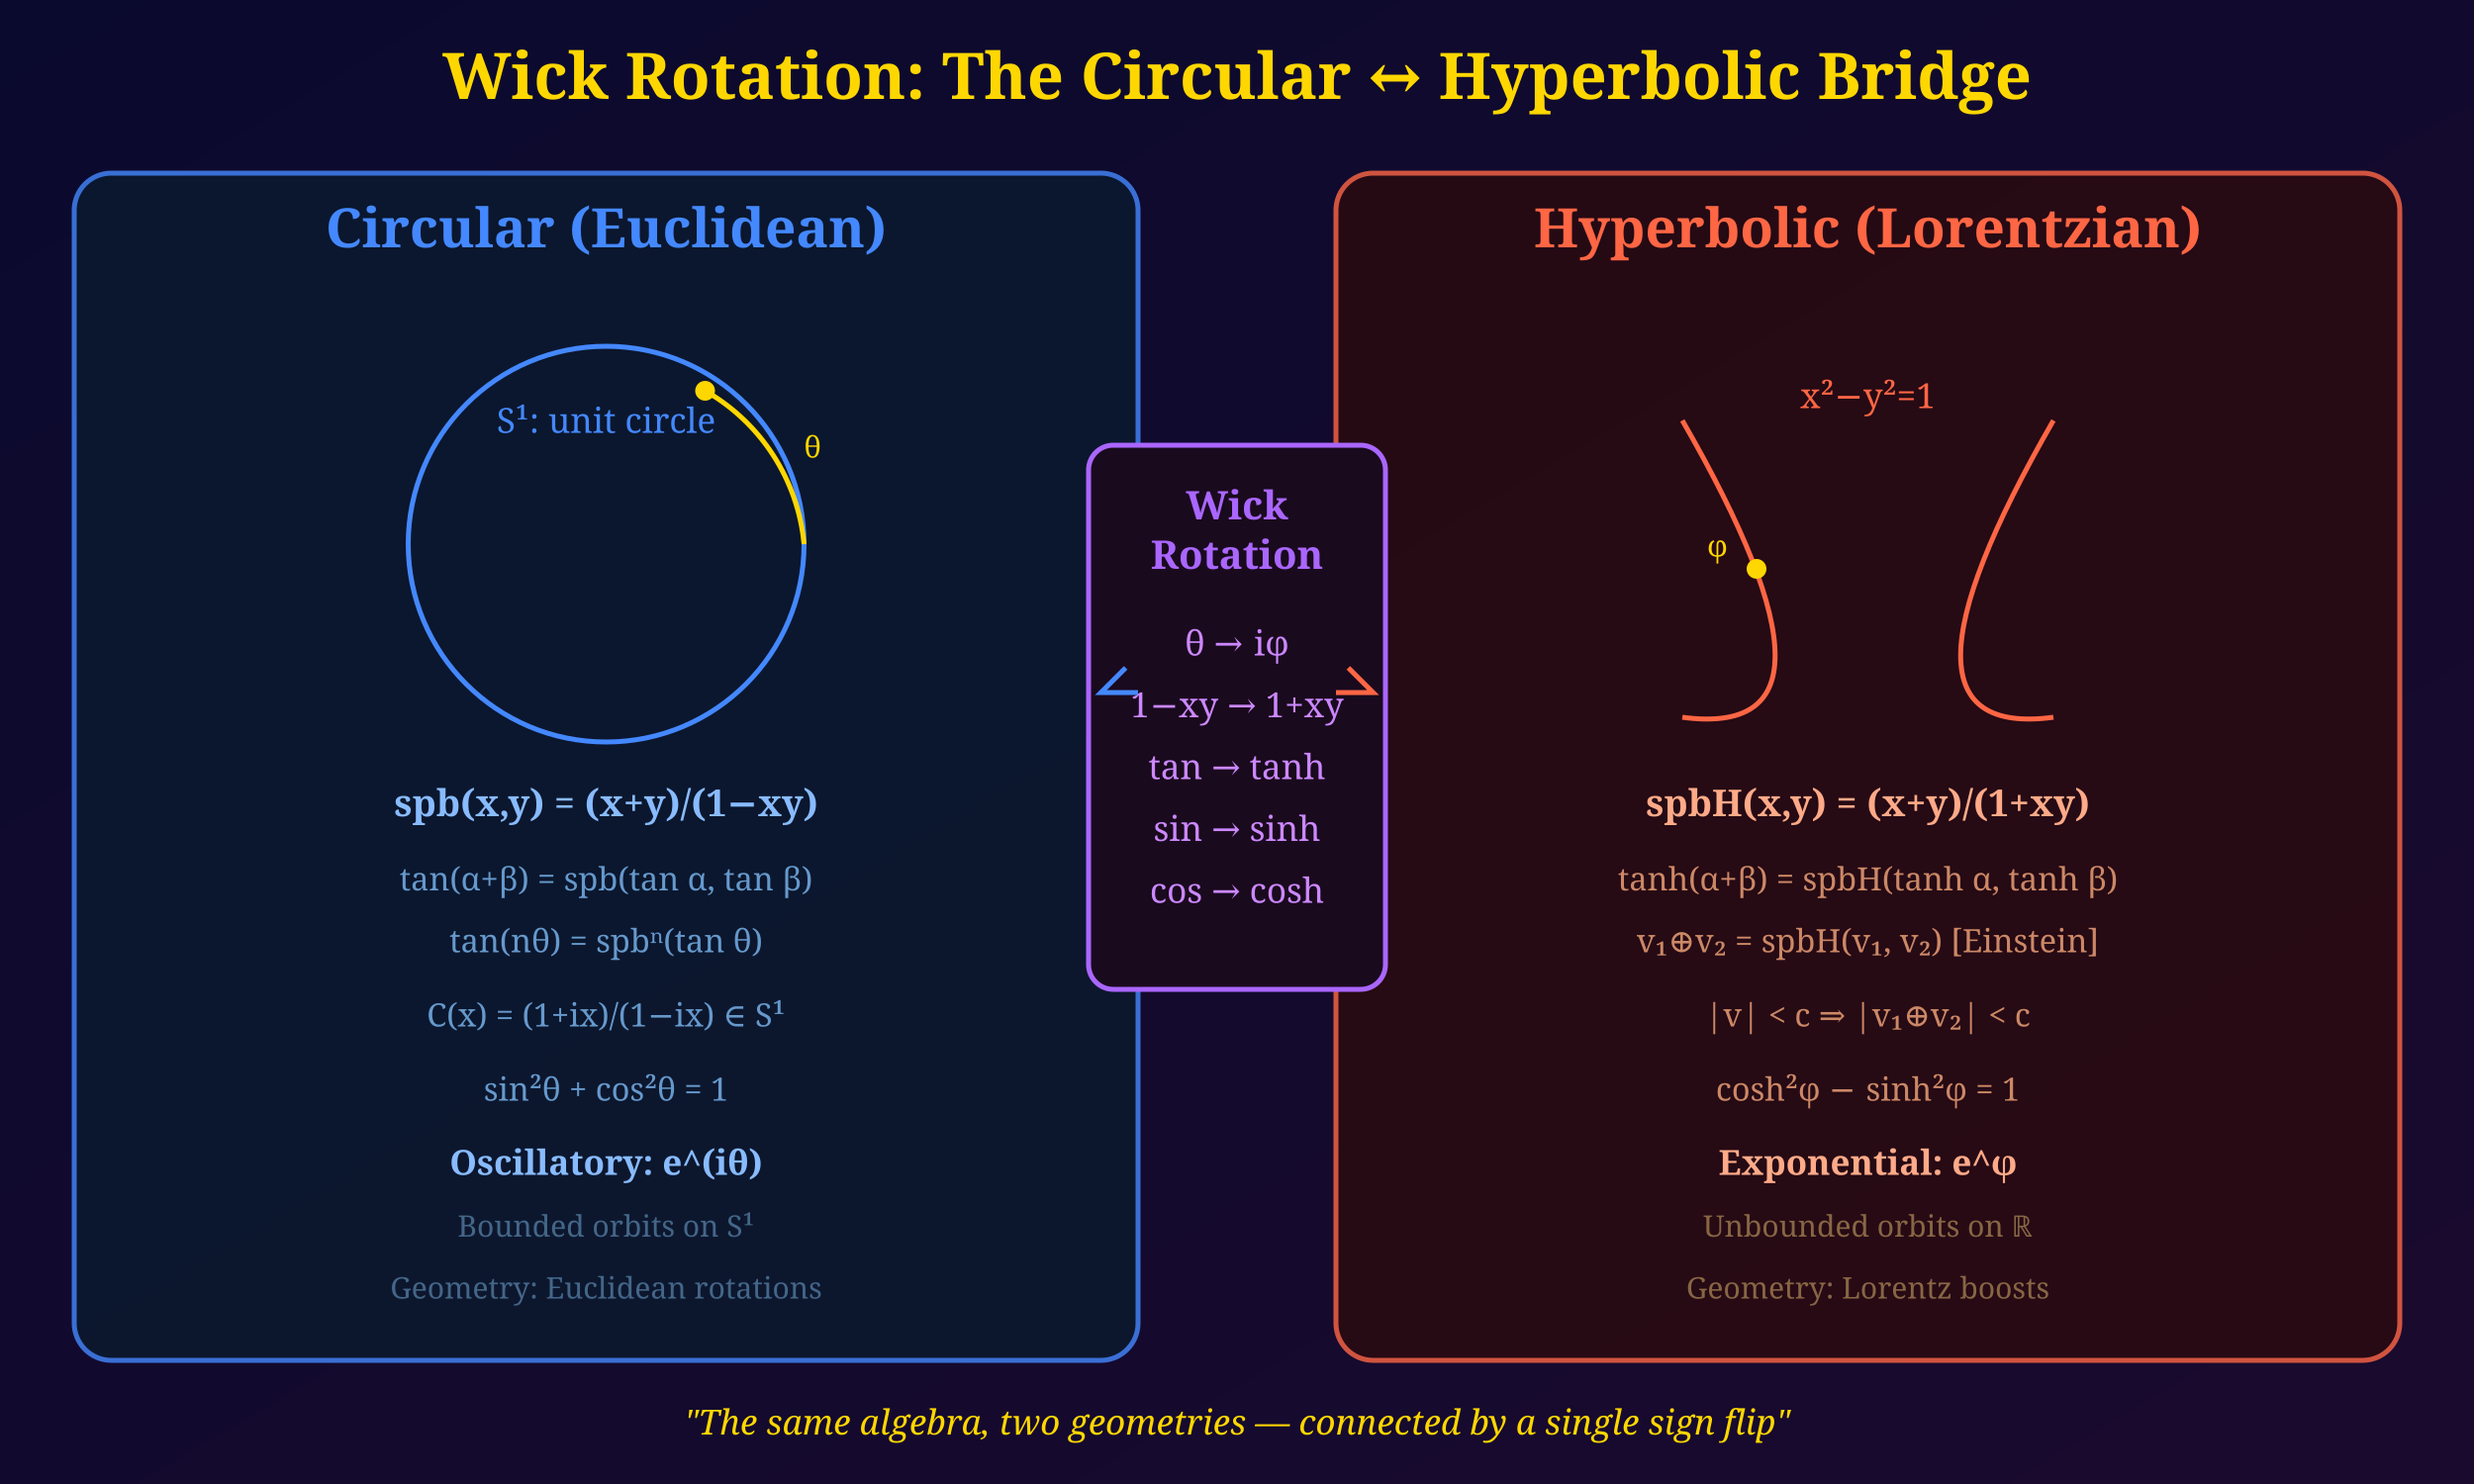
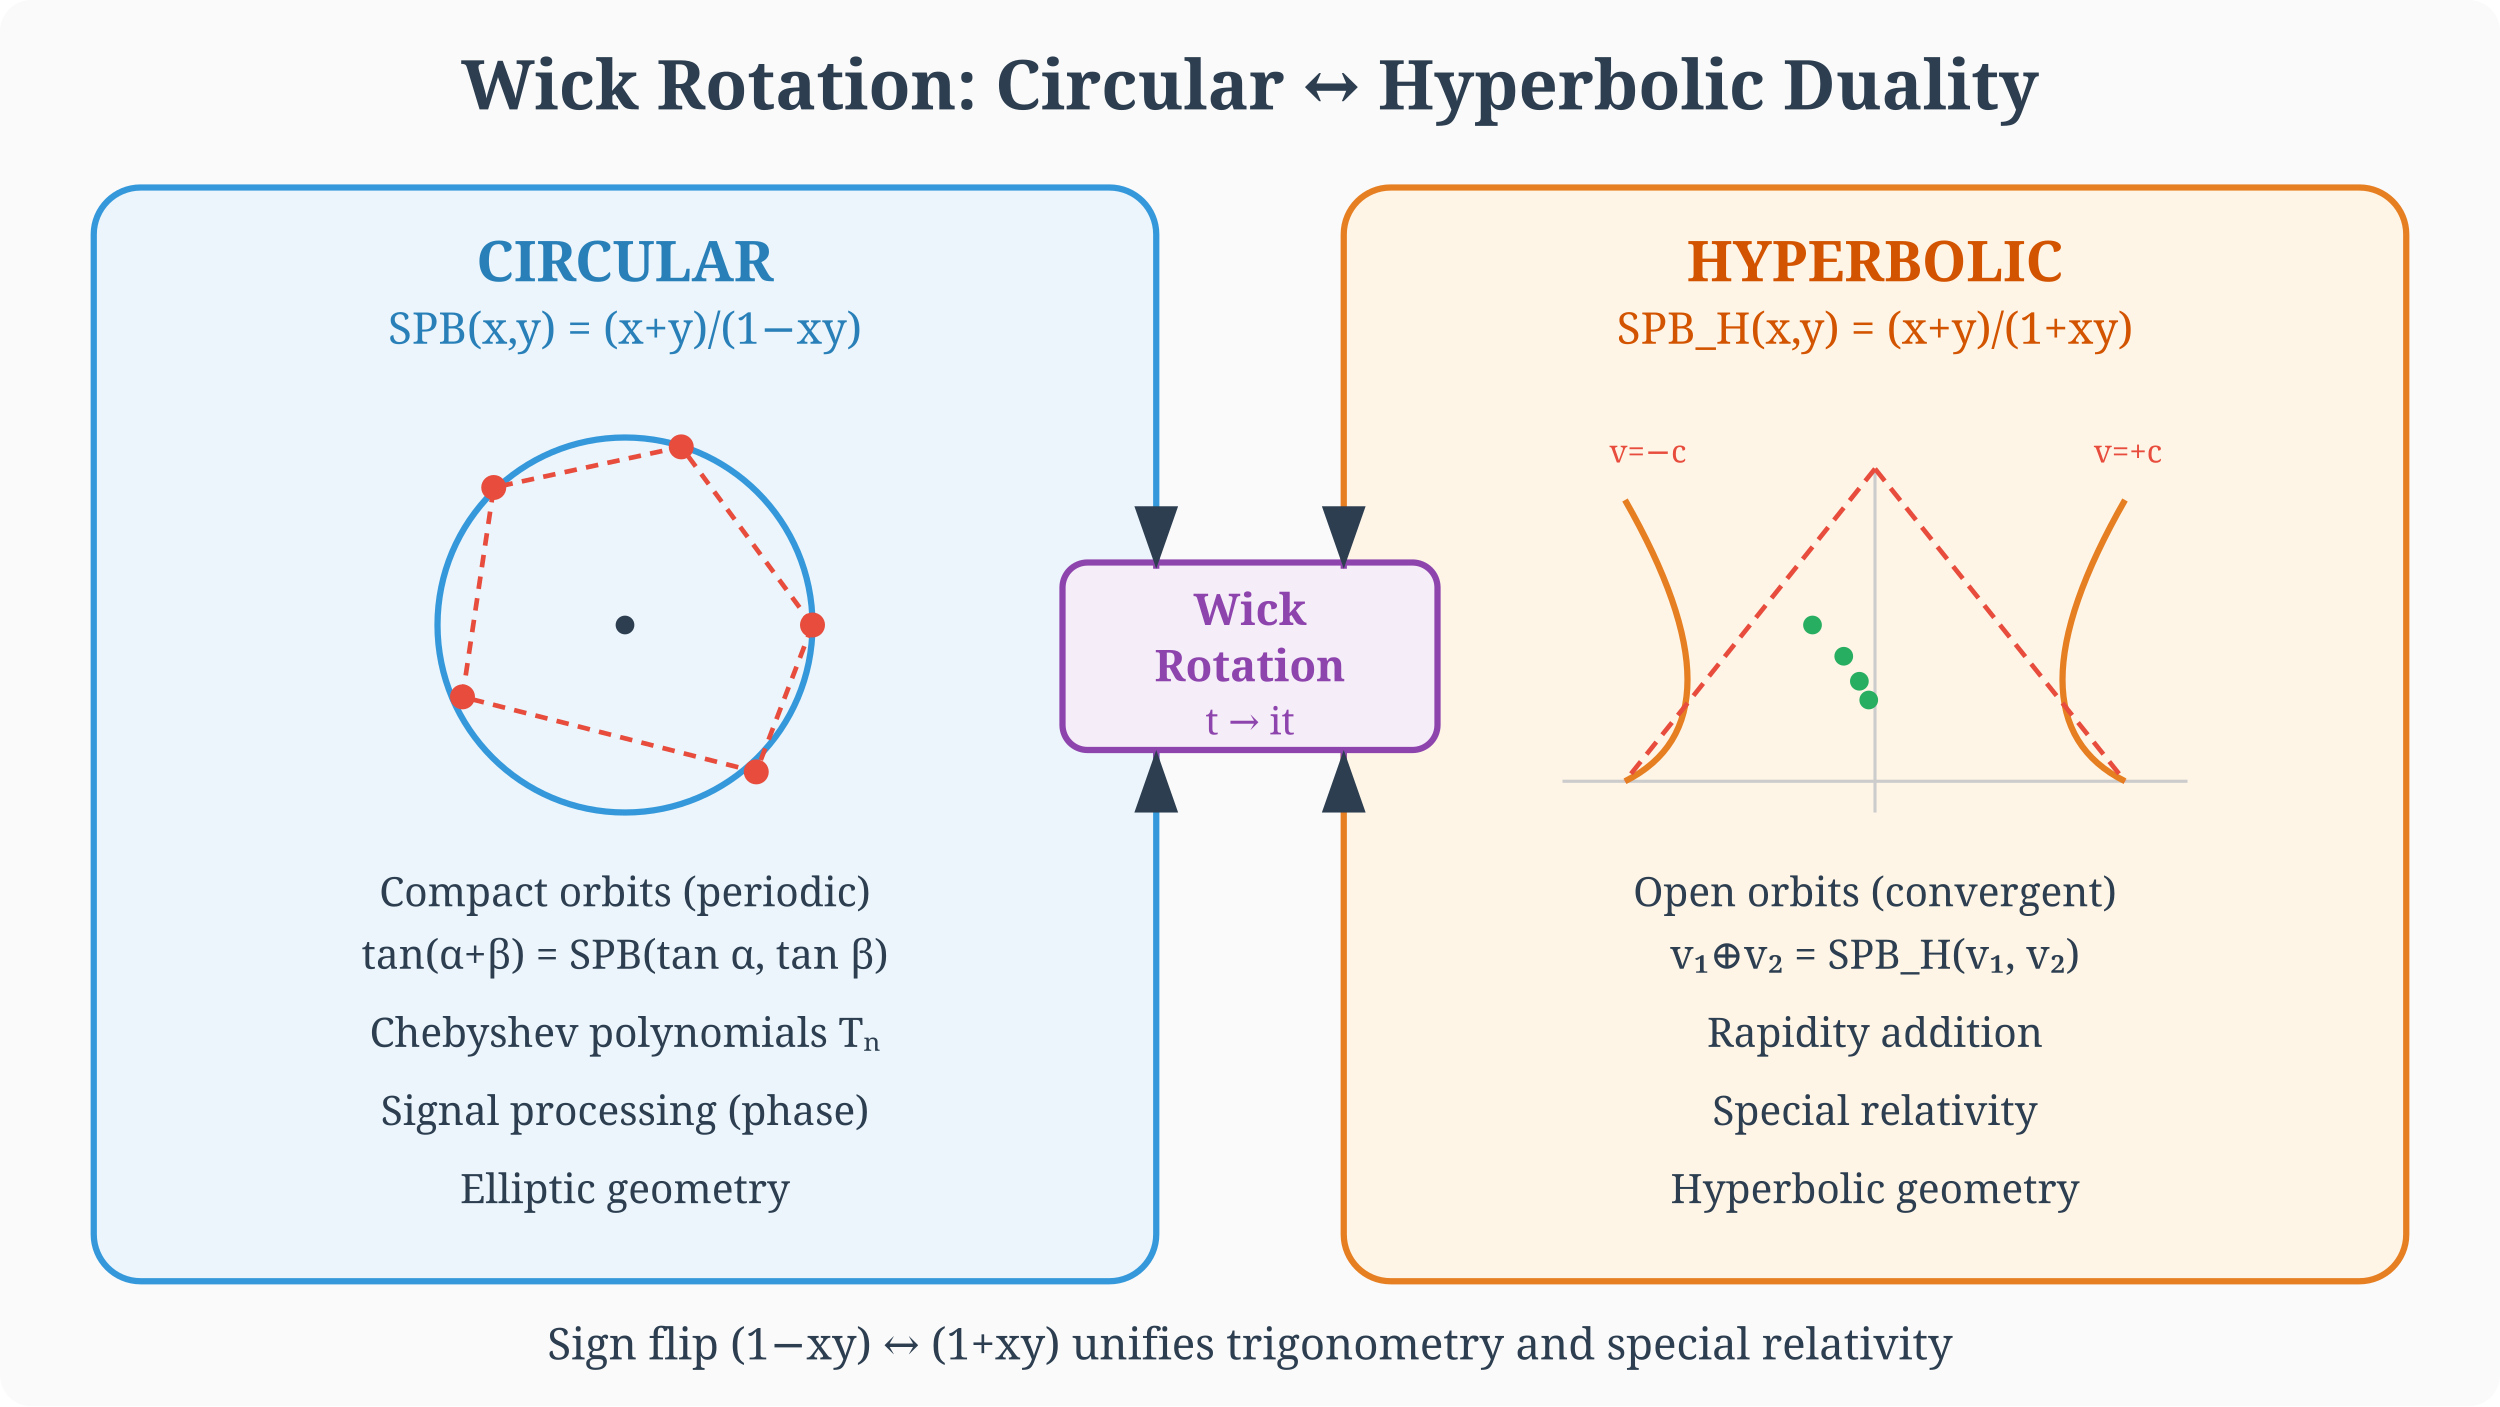
- <svg xmlns="http://www.w3.org/2000/svg" viewBox="0 0 1000 600" font-family="Georgia, serif">
+ <svg xmlns="http://www.w3.org/2000/svg" viewBox="0 0 800 450" font-family="Georgia, serif">
  <defs>
-     <linearGradient id="bg2" x1="0%" y1="0%" x2="100%" y2="100%">
-       <stop offset="0%" style="stop-color:#0a0a2e" />
-       <stop offset="100%" style="stop-color:#1a0a2e" />
-     </linearGradient>
-     <filter id="glow2">
-       <feGaussianBlur stdDeviation="2" result="blur" />
-       <feMerge>
-         <feMergeNode in="blur" />
-         <feMergeNode in="SourceGraphic" />
-       </feMerge>
-     </filter>
+     <marker id="arr" markerWidth="10" markerHeight="7" refX="10" refY="3.5" orient="auto">
+       <polygon points="0 0, 10 3.5, 0 7" fill="#2c3e50" />
+     </marker>
  </defs>
-   <rect width="1000" height="600" fill="url(#bg2)" />
-   <text x="500" y="40" text-anchor="middle" fill="#ffd700" font-size="26" font-weight="bold">
-     Wick Rotation: The Circular ↔ Hyperbolic Bridge
+   <rect width="800" height="450" fill="#fafafa" rx="10" />
+   <text x="400" y="35" text-anchor="middle" font-size="22" font-weight="bold" fill="#2c3e50">
+     Wick Rotation: Circular ↔ Hyperbolic Duality
  </text>
-   <rect x="30" y="70" width="430" height="480" rx="15" fill="#0a1a2e" stroke="#4488ff" stroke-width="2" opacity="0.8" />
-   <text x="245" y="100" text-anchor="middle" fill="#4488ff" font-size="22" font-weight="bold">Circular (Euclidean)</text>
-   <circle cx="245" cy="220" r="80" fill="none" stroke="#4488ff" stroke-width="2" />
-   <text x="245" y="175" text-anchor="middle" fill="#4488ff" font-size="14">S¹: unit circle</text>
-   <path d="M 325 220 A 80 80 0 0 0 285 158" fill="none" stroke="#ffd700" stroke-width="2" />
-   <text x="325" y="185" fill="#ffd700" font-size="12">θ</text>
-   <circle cx="285" cy="158" r="4" fill="#ffd700" />
-   <text x="245" y="330" text-anchor="middle" fill="#88bbff" font-size="15" font-weight="bold">
-     spb(x,y) = (x+y)/(1−xy)
-   </text>
-   <text x="245" y="360" text-anchor="middle" fill="#6699cc" font-size="13">
-     tan(α+β) = spb(tan α, tan β)
-   </text>
-   <text x="245" y="385" text-anchor="middle" fill="#6699cc" font-size="13">
-     tan(nθ) = spbⁿ(tan θ)
-   </text>
-   <text x="245" y="415" text-anchor="middle" fill="#6699cc" font-size="13">
-     C(x) = (1+ix)/(1−ix) ∈ S¹
-   </text>
-   <text x="245" y="445" text-anchor="middle" fill="#6699cc" font-size="13">
-     sin²θ + cos²θ = 1
-   </text>
-   <text x="245" y="475" text-anchor="middle" fill="#88bbff" font-size="14" font-weight="bold">
-     Oscillatory: e^(iθ)
-   </text>
-   <text x="245" y="500" text-anchor="middle" fill="#446688" font-size="12">
-     Bounded orbits on S¹
-   </text>
-   <text x="245" y="525" text-anchor="middle" fill="#446688" font-size="12">
-     Geometry: Euclidean rotations
-   </text>
-   <rect x="540" y="70" width="430" height="480" rx="15" fill="#2a0a0e" stroke="#ff6644" stroke-width="2" opacity="0.8" />
-   <text x="755" y="100" text-anchor="middle" fill="#ff6644" font-size="22" font-weight="bold">Hyperbolic (Lorentzian)</text>
-   <path d="M 680 170 Q 755 300 680 290" fill="none" stroke="#ff6644" stroke-width="2" />
-   <path d="M 830 170 Q 755 300 830 290" fill="none" stroke="#ff6644" stroke-width="2" />
-   <text x="755" y="165" text-anchor="middle" fill="#ff6644" font-size="14">x²−y²=1</text>
-   <circle cx="710" cy="230" r="4" fill="#ffd700" />
-   <text x="690" y="225" fill="#ffd700" font-size="12">φ</text>
-   <text x="755" y="330" text-anchor="middle" fill="#ffaa88" font-size="15" font-weight="bold">
-     spbH(x,y) = (x+y)/(1+xy)
-   </text>
-   <text x="755" y="360" text-anchor="middle" fill="#cc8866" font-size="13">
-     tanh(α+β) = spbH(tanh α, tanh β)
-   </text>
-   <text x="755" y="385" text-anchor="middle" fill="#cc8866" font-size="13">
-     v₁⊕v₂ = spbH(v₁, v₂) [Einstein]
-   </text>
-   <text x="755" y="415" text-anchor="middle" fill="#cc8866" font-size="13">
-     |v| &lt; c ⇒ |v₁⊕v₂| &lt; c
-   </text>
-   <text x="755" y="445" text-anchor="middle" fill="#cc8866" font-size="13">
-     cosh²φ − sinh²φ = 1
-   </text>
-   <text x="755" y="475" text-anchor="middle" fill="#ffaa88" font-size="14" font-weight="bold">
-     Exponential: e^φ
-   </text>
-   <text x="755" y="500" text-anchor="middle" fill="#886644" font-size="12">
-     Unbounded orbits on ℝ
-   </text>
-   <text x="755" y="525" text-anchor="middle" fill="#886644" font-size="12">
-     Geometry: Lorentz boosts
-   </text>
-   <rect x="440" y="180" width="120" height="220" rx="10" fill="#1a0a1e" stroke="#aa66ff" stroke-width="2" />
-   <text x="500" y="210" text-anchor="middle" fill="#aa66ff" font-size="16" font-weight="bold">Wick</text>
-   <text x="500" y="230" text-anchor="middle" fill="#aa66ff" font-size="16" font-weight="bold">Rotation</text>
-   <text x="500" y="265" text-anchor="middle" fill="#cc88ff" font-size="14">θ → iφ</text>
-   <text x="500" y="290" text-anchor="middle" fill="#cc88ff" font-size="14">1−xy → 1+xy</text>
-   <text x="500" y="315" text-anchor="middle" fill="#cc88ff" font-size="14">tan → tanh</text>
-   <text x="500" y="340" text-anchor="middle" fill="#cc88ff" font-size="14">sin → sinh</text>
-   <text x="500" y="365" text-anchor="middle" fill="#cc88ff" font-size="14">cos → cosh</text>
-   <path d="M 460 280 L 445 280 L 455 270" fill="none" stroke="#4488ff" stroke-width="2" />
-   <path d="M 540 280 L 555 280 L 545 270" fill="none" stroke="#ff6644" stroke-width="2" />
-   <text x="500" y="580" text-anchor="middle" fill="#ffd700" font-size="14" font-style="italic">
-     "The same algebra, two geometries — connected by a single sign flip"
+   <rect x="30" y="60" width="340" height="350" fill="#ebf5fb" rx="15" stroke="#3498db" stroke-width="2" />
+   <text x="200" y="90" text-anchor="middle" font-size="18" font-weight="bold" fill="#2980b9">CIRCULAR</text>
+   <text x="200" y="110" text-anchor="middle" font-size="14" fill="#2980b9">SPB(x,y) = (x+y)/(1−xy)</text>
+   <circle cx="200" cy="200" r="60" fill="none" stroke="#3498db" stroke-width="2" />
+   <circle cx="200" cy="200" r="3" fill="#2c3e50" />
+   <circle cx="260" cy="200" r="4" fill="#e74c3c" />
+   <circle cx="218" cy="143" r="4" fill="#e74c3c" />
+   <circle cx="158" cy="156" r="4" fill="#e74c3c" />
+   <circle cx="148" cy="223" r="4" fill="#e74c3c" />
+   <circle cx="242" cy="247" r="4" fill="#e74c3c" />
+   <polygon points="260,200 218,143 158,156 148,223 242,247" fill="none" stroke="#e74c3c" stroke-width="1.5" stroke-dasharray="4,3" />
+   <text x="200" y="290" text-anchor="middle" font-size="13" fill="#2c3e50">Compact orbits (periodic)</text>
+   <text x="200" y="310" text-anchor="middle" font-size="13" fill="#2c3e50">tan(α+β) = SPB(tan α, tan β)</text>
+   <text x="200" y="335" text-anchor="middle" font-size="13" fill="#2c3e50">Chebyshev polynomials Tₙ</text>
+   <text x="200" y="360" text-anchor="middle" font-size="13" fill="#2c3e50">Signal processing (phase)</text>
+   <text x="200" y="385" text-anchor="middle" font-size="13" fill="#2c3e50">Elliptic geometry</text>
+   <rect x="430" y="60" width="340" height="350" fill="#fef5e7" rx="15" stroke="#e67e22" stroke-width="2" />
+   <text x="600" y="90" text-anchor="middle" font-size="18" font-weight="bold" fill="#d35400">HYPERBOLIC</text>
+   <text x="600" y="110" text-anchor="middle" font-size="14" fill="#d35400">SPB_H(x,y) = (x+y)/(1+xy)</text>
+   <line x1="500" y1="250" x2="700" y2="250" stroke="#ccc" stroke-width="1" />
+   <line x1="600" y1="150" x2="600" y2="260" stroke="#ccc" stroke-width="1" />
+   <path d="M520,160 Q560,230 520,250" fill="none" stroke="#e67e22" stroke-width="2" />
+   <path d="M680,160 Q640,230 680,250" fill="none" stroke="#e67e22" stroke-width="2" />
+   <line x1="600" y1="150" x2="520" y2="250" stroke="#e74c3c" stroke-width="1.5" stroke-dasharray="5,3" />
+   <line x1="600" y1="150" x2="680" y2="250" stroke="#e74c3c" stroke-width="1.5" stroke-dasharray="5,3" />
+   <text x="515" y="148" font-size="10" fill="#e74c3c">v=−c</text>
+   <text x="670" y="148" font-size="10" fill="#e74c3c">v=+c</text>
+   <circle cx="580" cy="200" r="3" fill="#27ae60" />
+   <circle cx="590" cy="210" r="3" fill="#27ae60" />
+   <circle cx="595" cy="218" r="3" fill="#27ae60" />
+   <circle cx="598" cy="224" r="3" fill="#27ae60" />
+   <text x="600" y="290" text-anchor="middle" font-size="13" fill="#2c3e50">Open orbits (convergent)</text>
+   <text x="600" y="310" text-anchor="middle" font-size="13" fill="#2c3e50">v₁⊕v₂ = SPB_H(v₁, v₂)</text>
+   <text x="600" y="335" text-anchor="middle" font-size="13" fill="#2c3e50">Rapidity addition</text>
+   <text x="600" y="360" text-anchor="middle" font-size="13" fill="#2c3e50">Special relativity</text>
+   <text x="600" y="385" text-anchor="middle" font-size="13" fill="#2c3e50">Hyperbolic geometry</text>
+   <rect x="340" y="180" width="120" height="60" fill="#f5eef8" rx="8" stroke="#8e44ad" stroke-width="2" />
+   <text x="400" y="200" text-anchor="middle" font-size="14" font-weight="bold" fill="#8e44ad">Wick</text>
+   <text x="400" y="218" text-anchor="middle" font-size="14" font-weight="bold" fill="#8e44ad">Rotation</text>
+   <text x="400" y="235" text-anchor="middle" font-size="12" fill="#8e44ad">t → it</text>
+   <line x1="370" y1="168" x2="370" y2="182" stroke="#8e44ad" stroke-width="2" marker-end="url(#arr)" />
+   <line x1="430" y1="168" x2="430" y2="182" stroke="#8e44ad" stroke-width="2" marker-end="url(#arr)" />
+   <line x1="370" y1="252" x2="370" y2="240" stroke="#8e44ad" stroke-width="2" marker-end="url(#arr)" />
+   <line x1="430" y1="252" x2="430" y2="240" stroke="#8e44ad" stroke-width="2" marker-end="url(#arr)" />
+   <text x="400" y="435" text-anchor="middle" font-size="14" fill="#2c3e50">
+     Sign flip (1−xy) ↔ (1+xy) unifies trigonometry and special relativity
  </text>
</svg>
